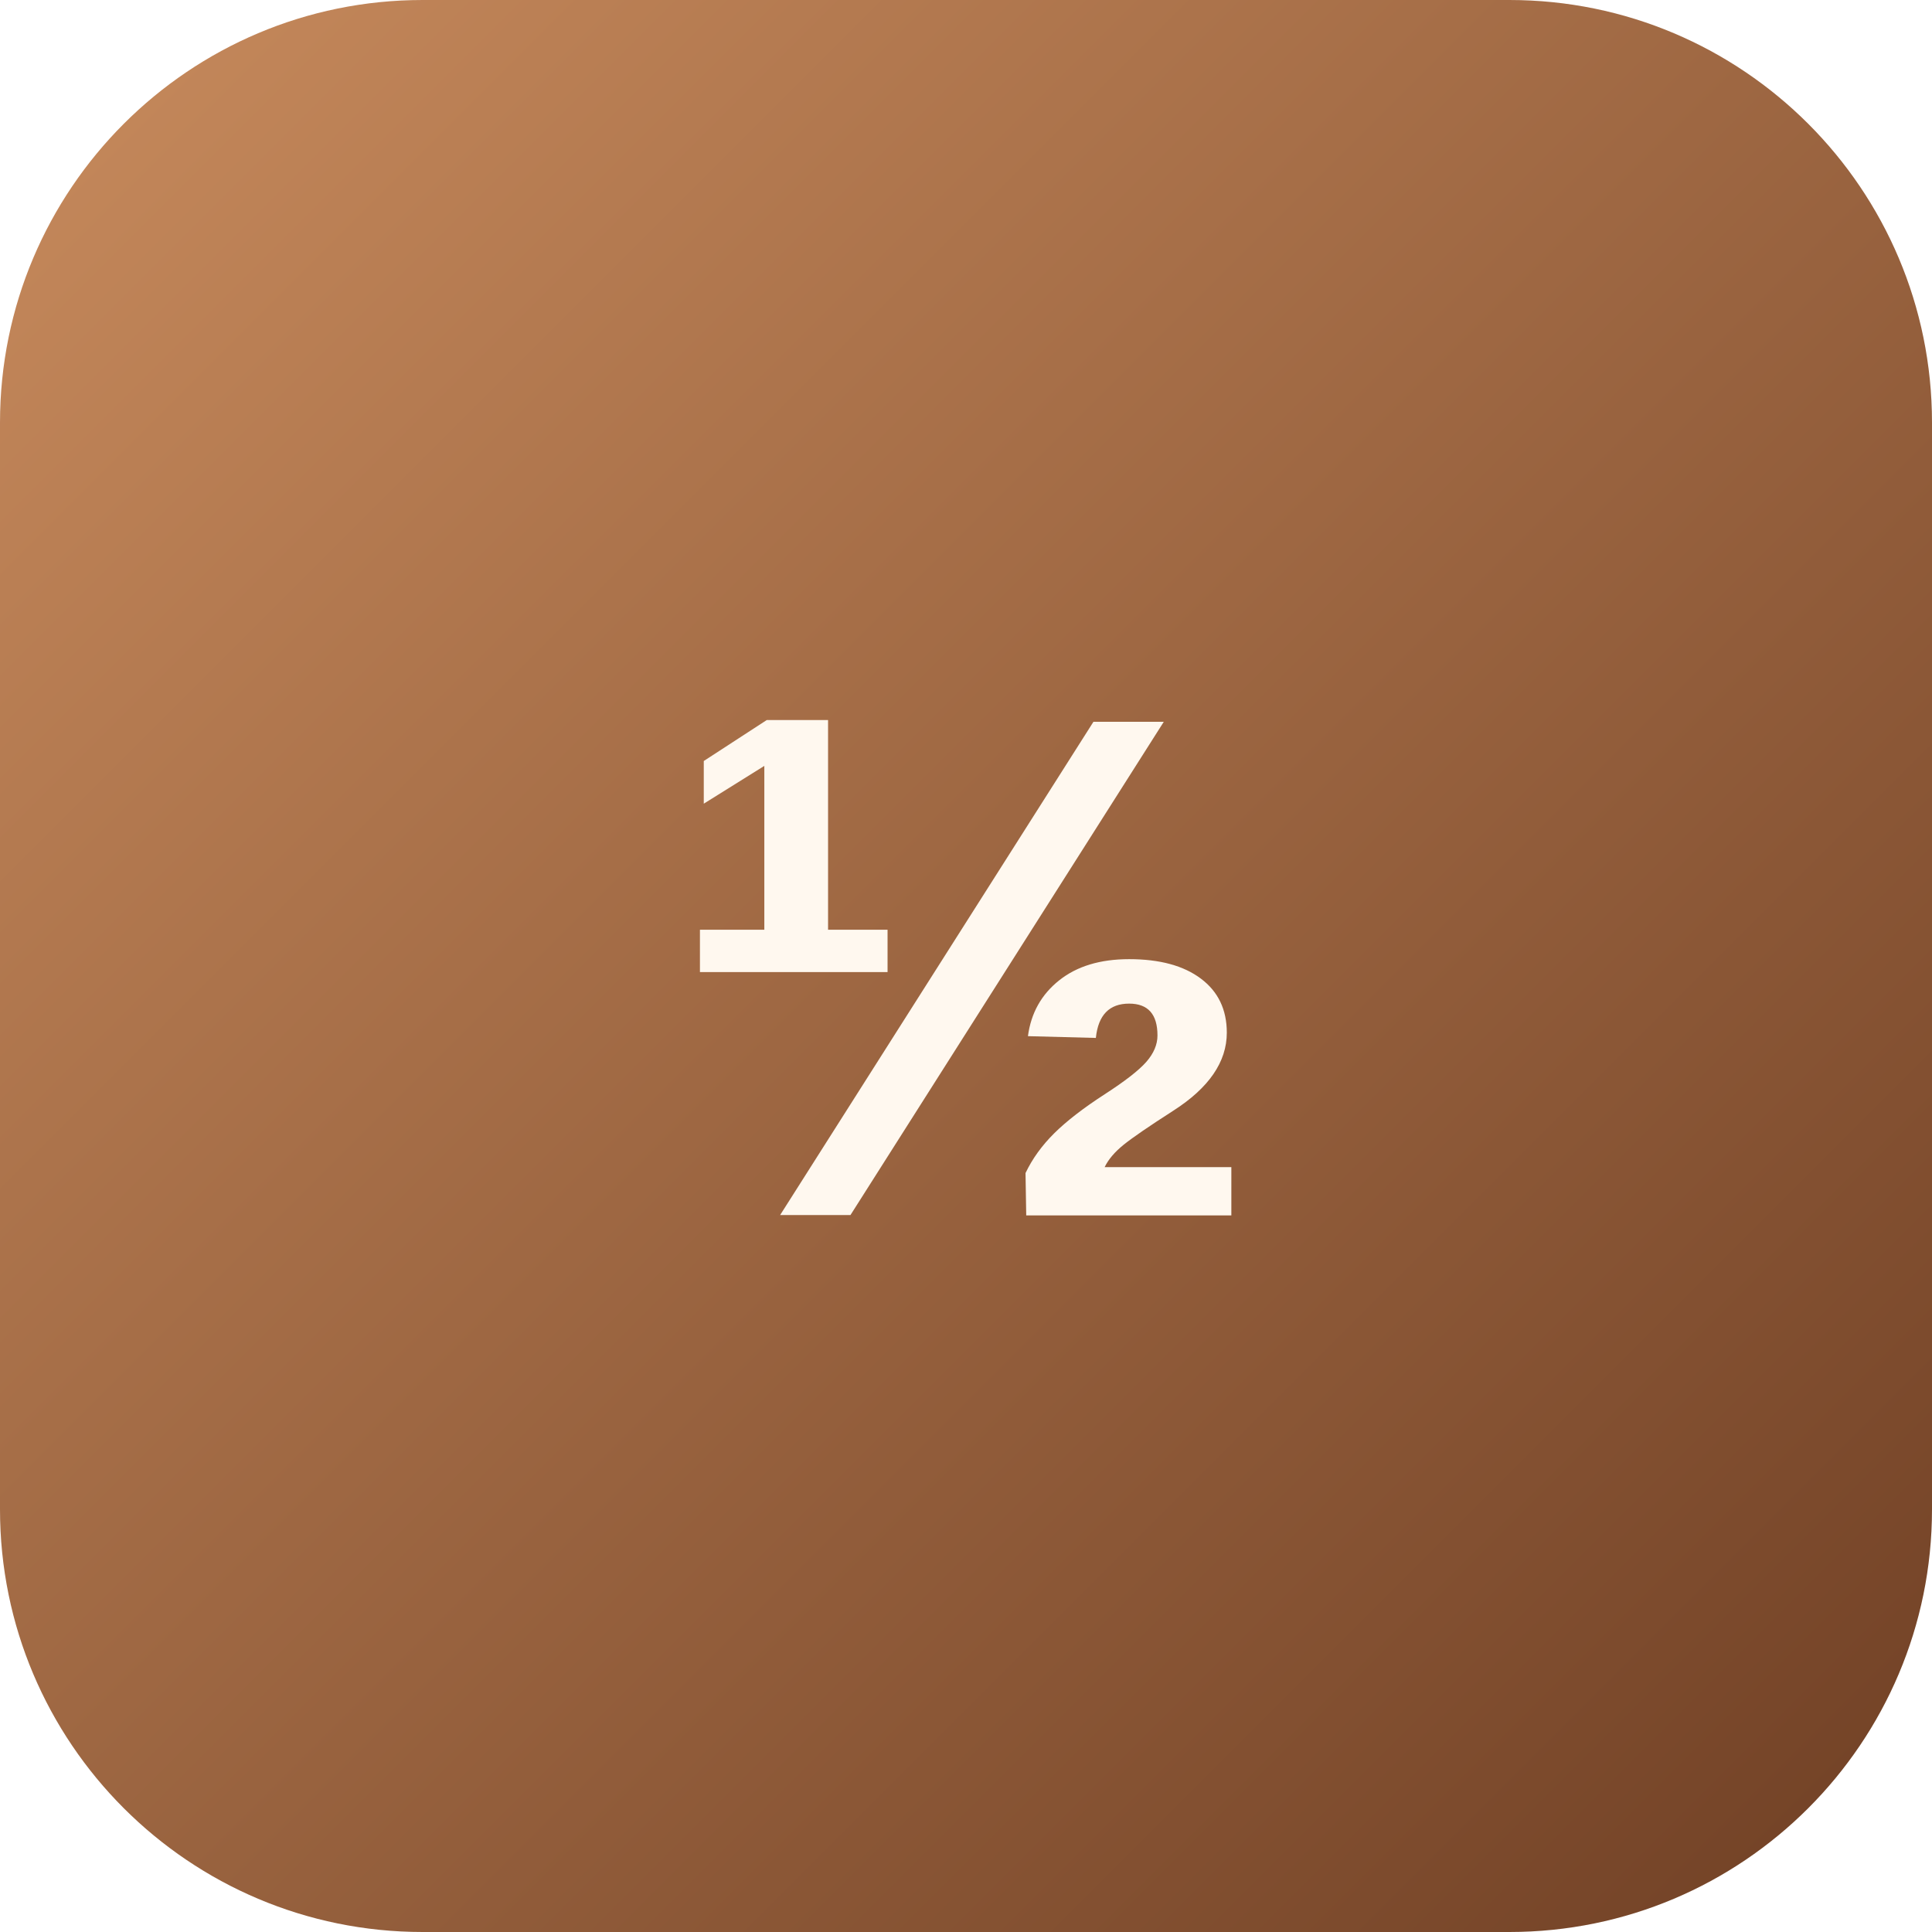
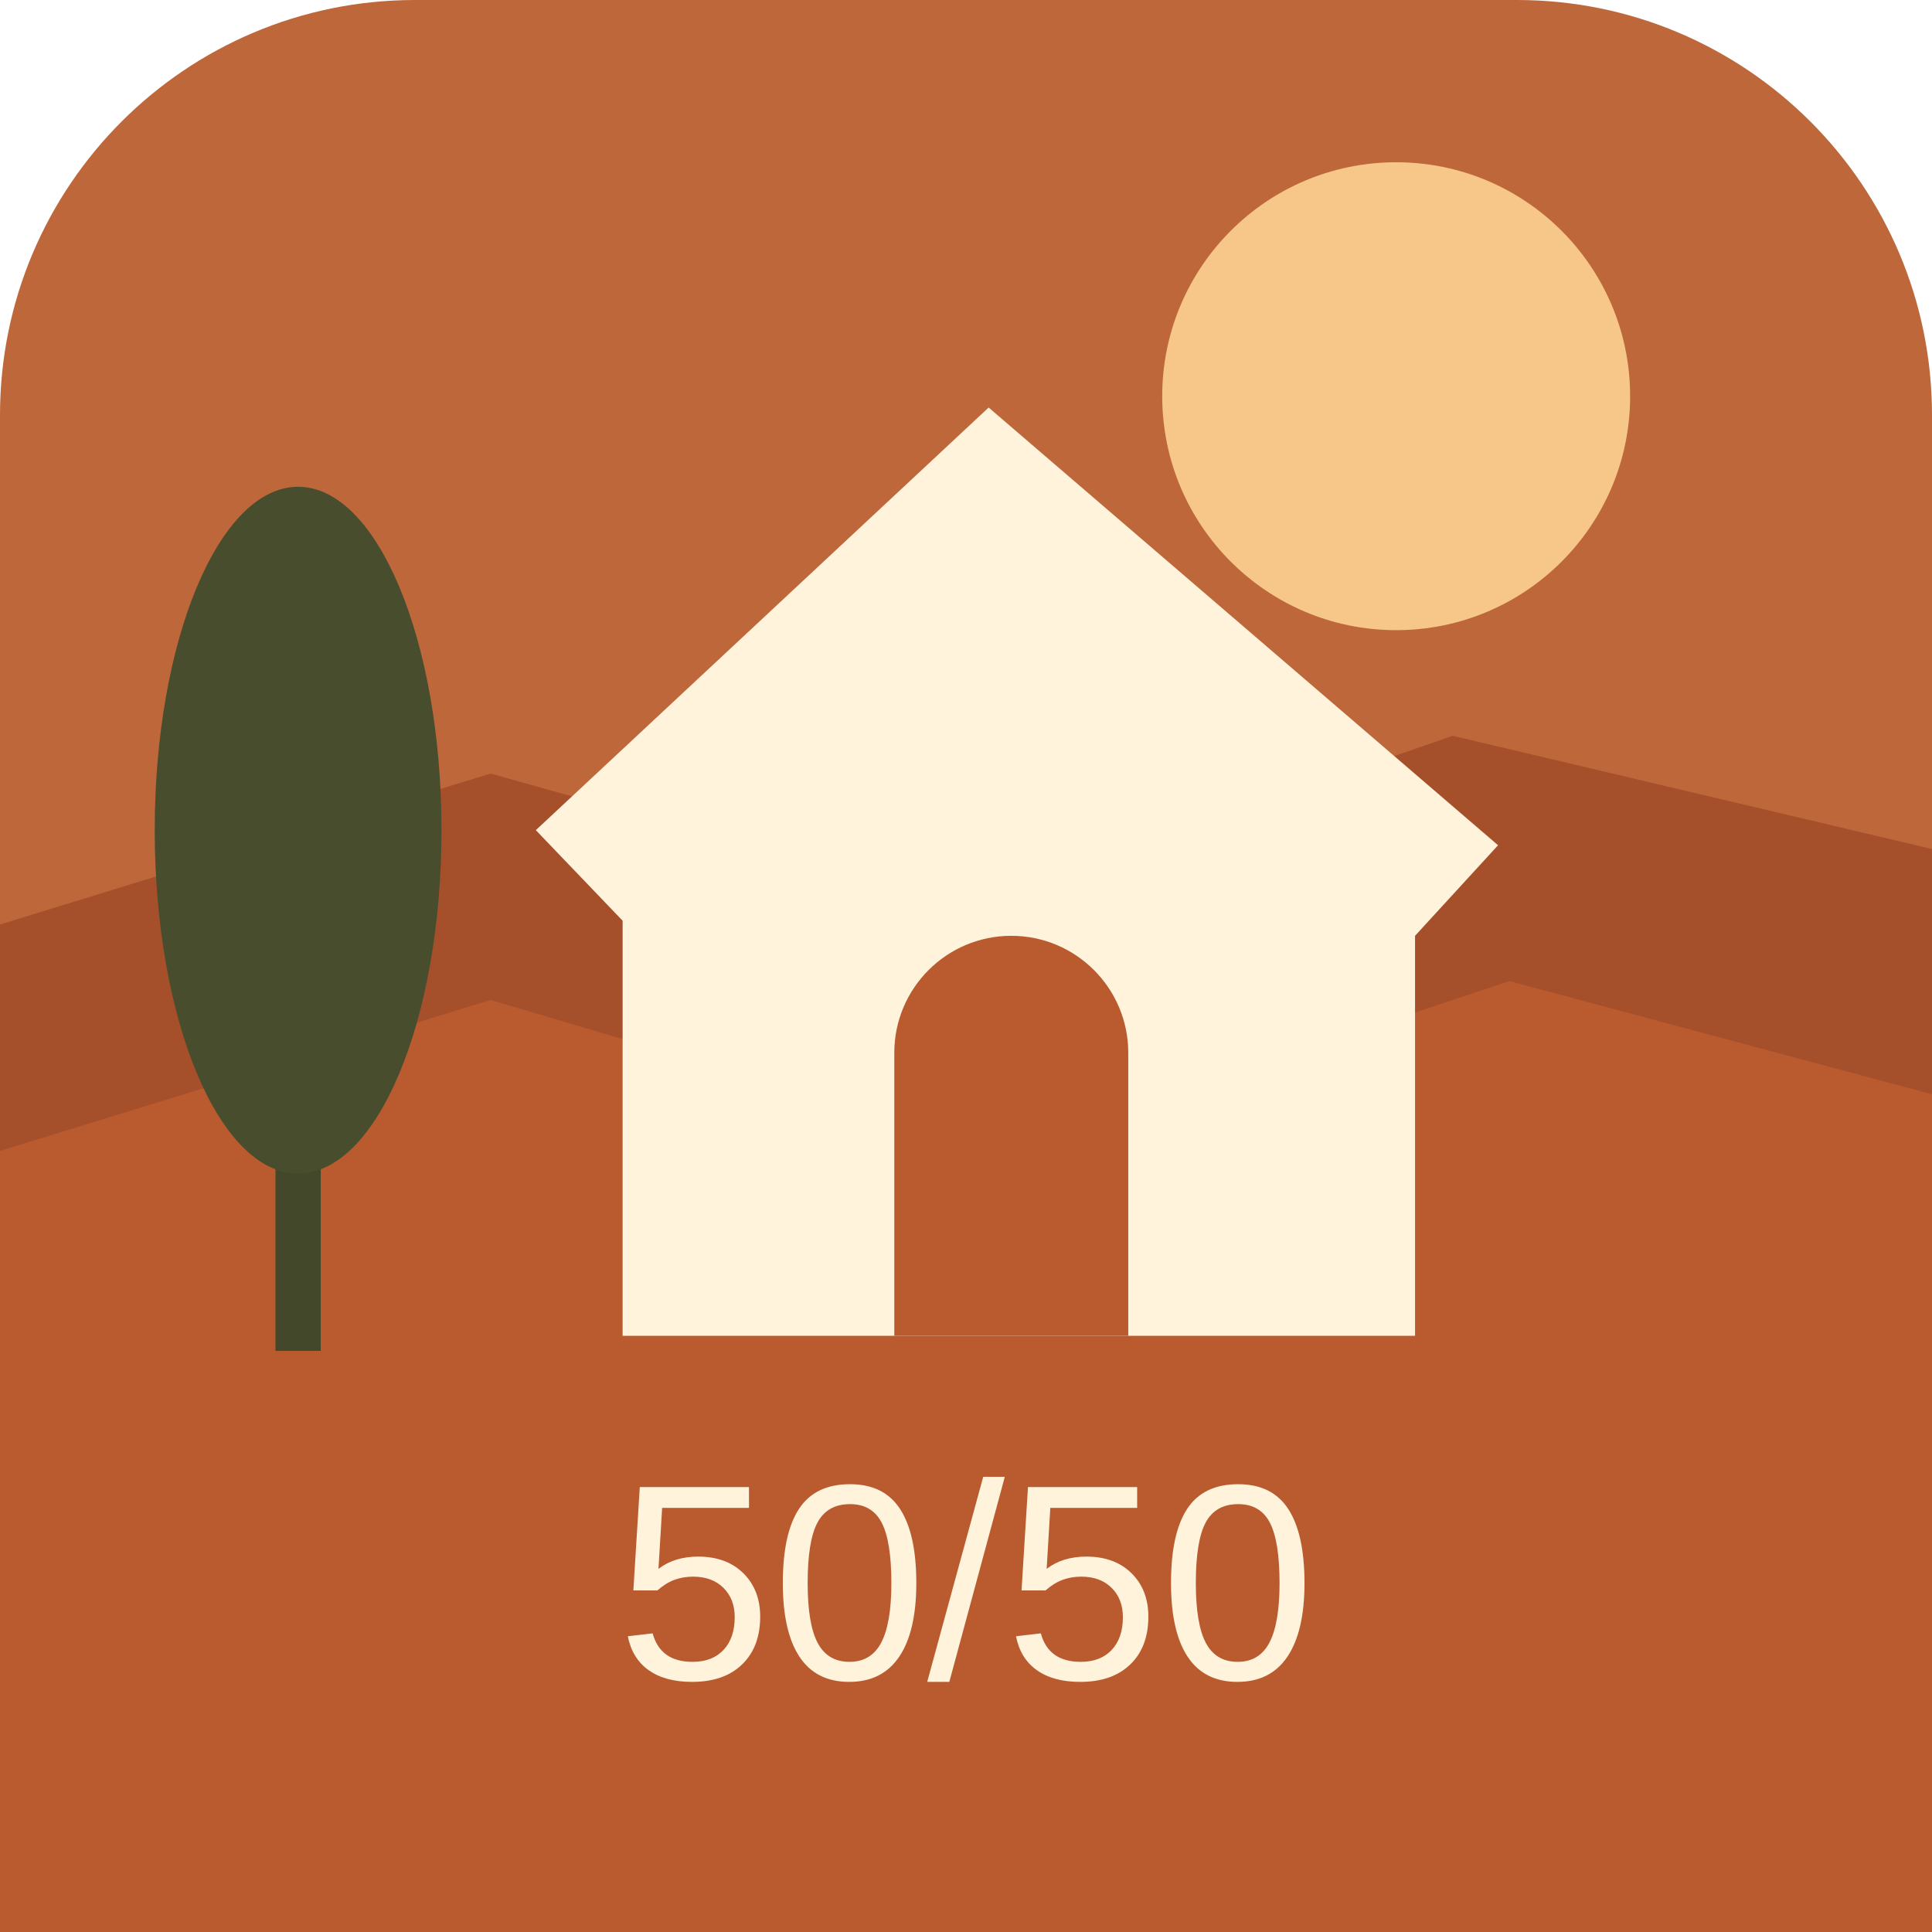
<svg xmlns="http://www.w3.org/2000/svg" viewBox="0 0 512 512">
-   <defs>
-     <linearGradient id="g" x1="0" y1="0" x2="1" y2="1">
-       <stop stop-color="#c88b5d" />
-       <stop offset="1" stop-color="#6f3f24" />
-     </linearGradient>
-   </defs>
-   <rect width="512" height="512" rx="112" fill="url(#g)" />
-   <text x="256" y="322" text-anchor="middle" font-family="Arial" font-size="190" font-weight="900" fill="#fff8ef">½</text>
+   <rect width="512" height="512" rx="110" fill="#be673a" />
+   <circle cx="370" cy="105" r="62" fill="#f6c789" />
+   <path d="M0 245L130 205l125 35 130-45 127 30v287H0z" fill="#a64f2b" />
+   <path d="M0 305l130-40 135 40 135-45 112 30v222H0z" fill="#b95b2f" />
+   <rect x="73" y="184" width="12" height="174" fill="#43482b" />
+   <ellipse cx="79" cy="220" rx="38" ry="91" fill="#484e2d" />
+   <path d="M165 212L262 124l113 96v134H165z" fill="#fff3dc" />
+   <path d="M142 220l120-112 135 116-22 24-113-91-97 87z" fill="#fff3dc" />
+   <path d="M237 354V279a31 31 0 0162 0v75z" fill="#b95b2f" />
+   <text x="256" y="445" text-anchor="middle" font-family="Arial,sans-serif" font-size="74" fill="#fff3dc">50/50</text>
</svg>
